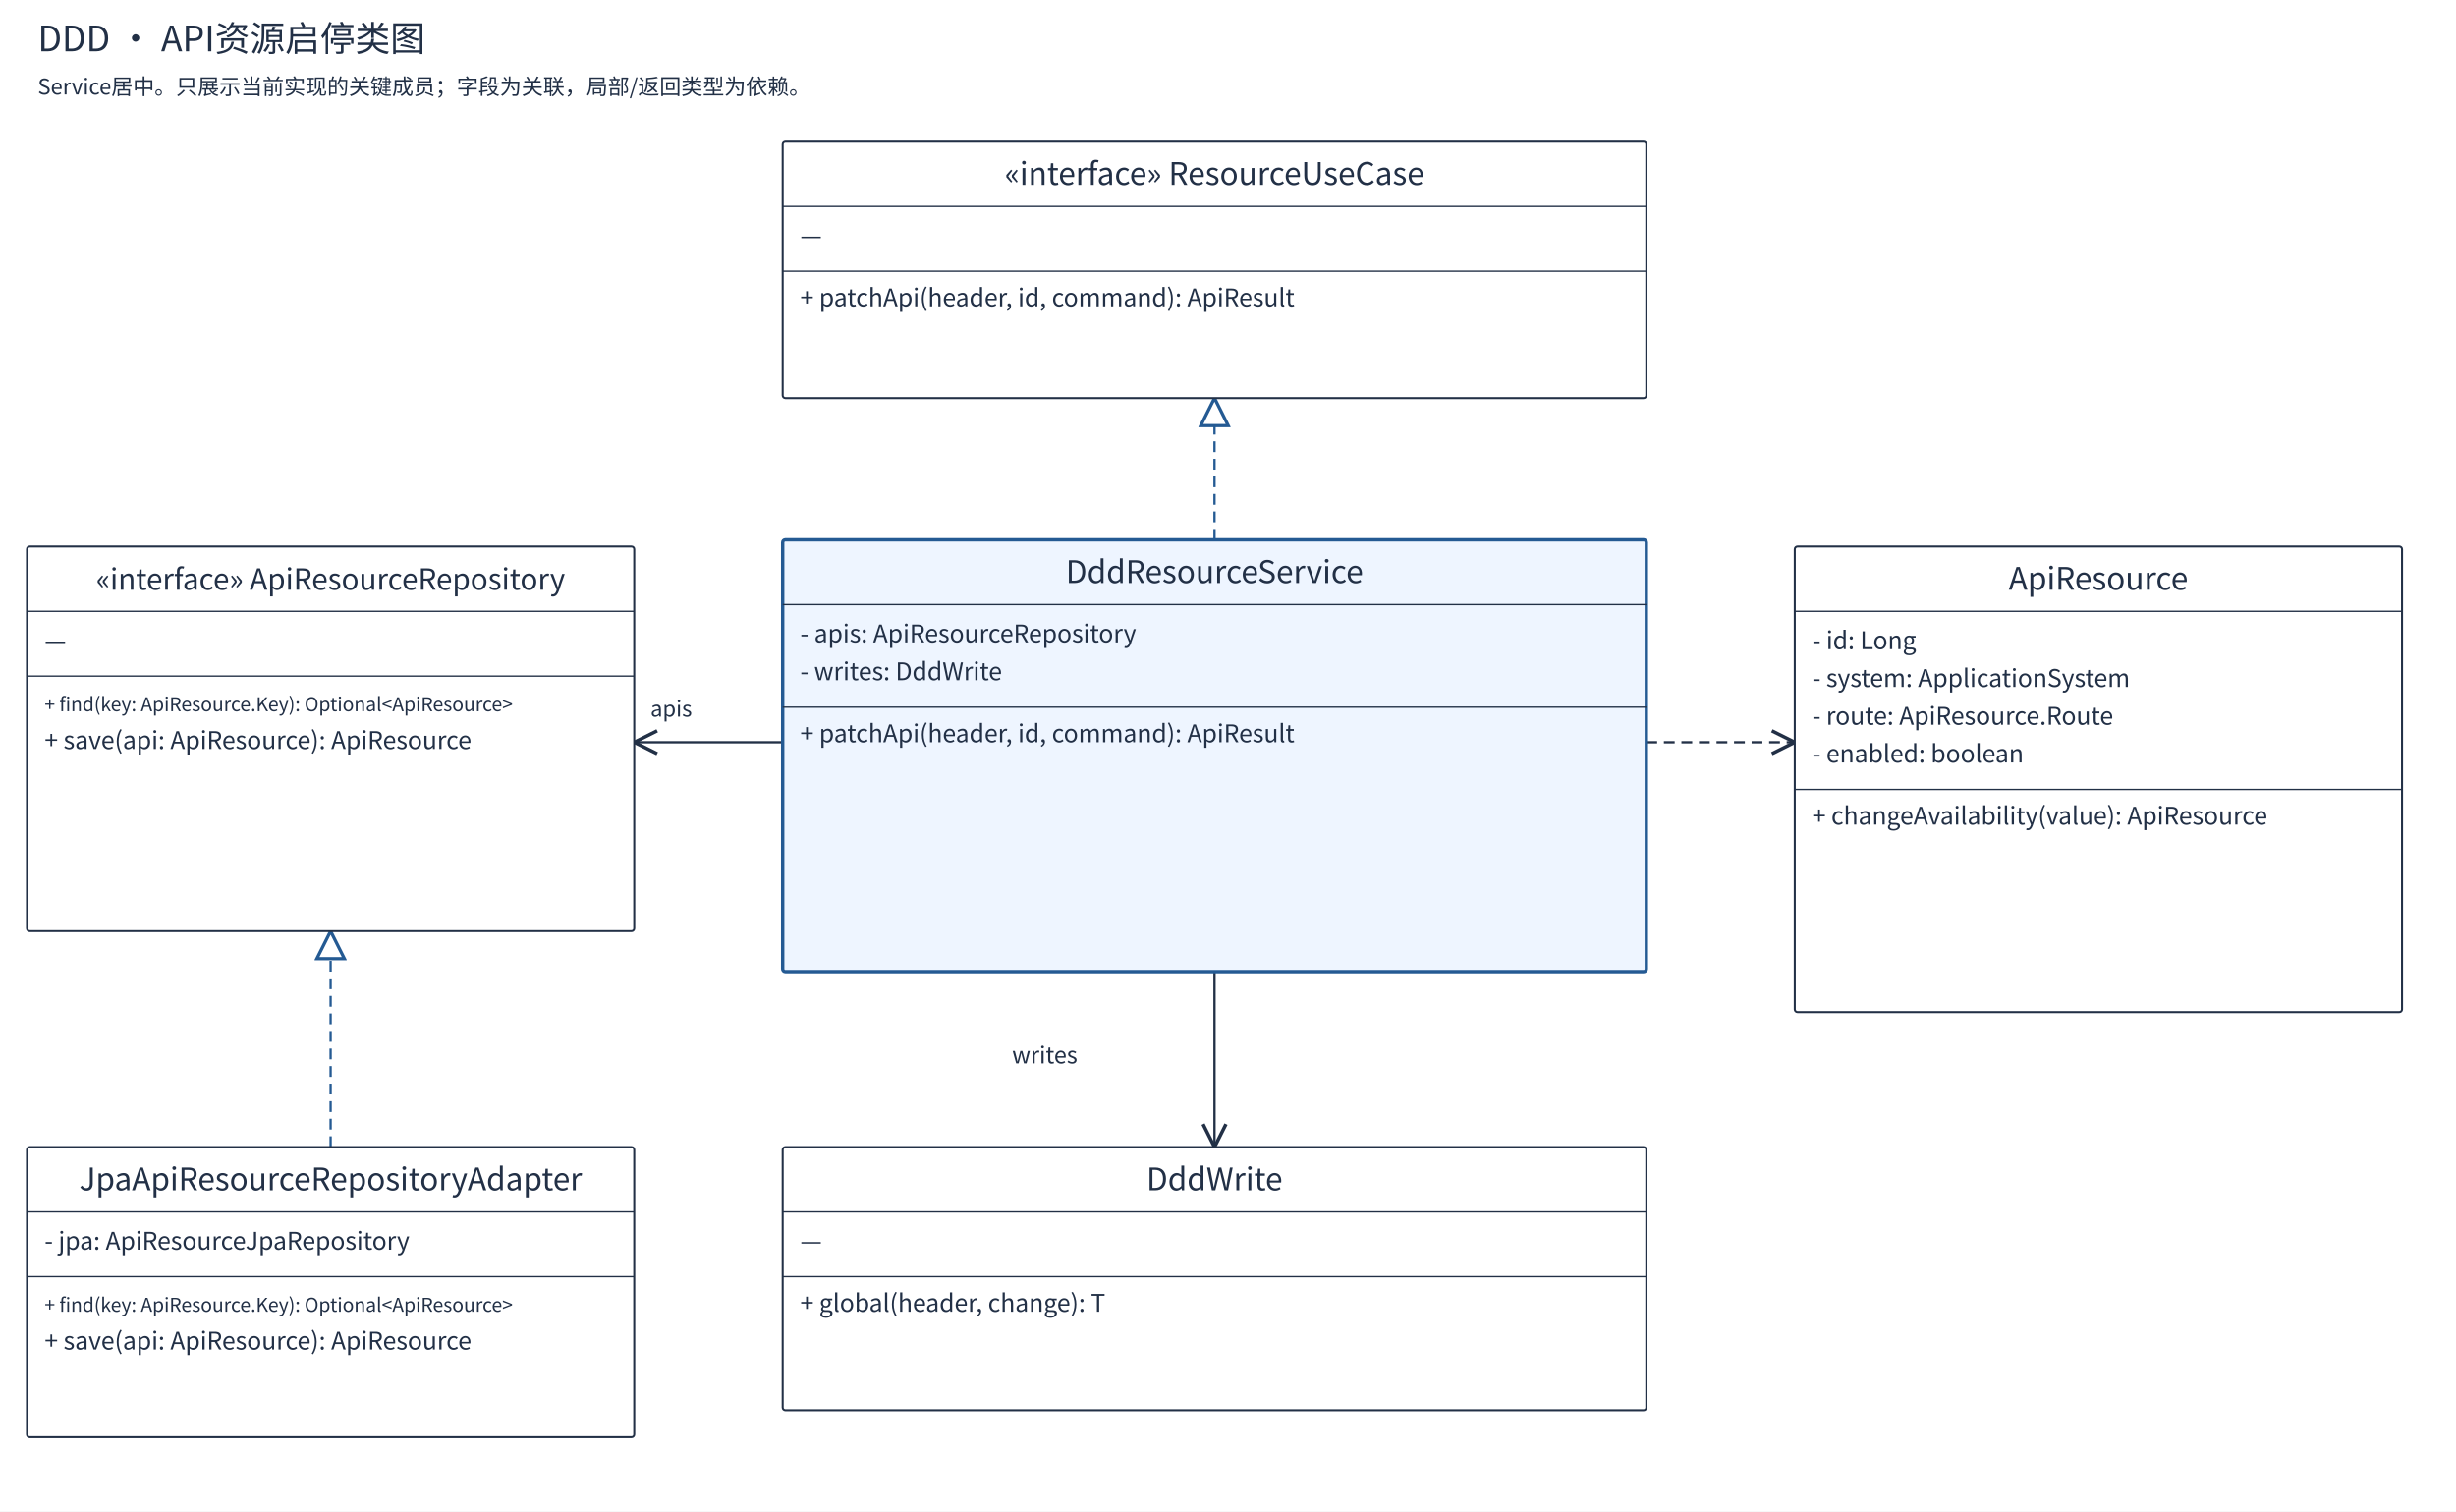
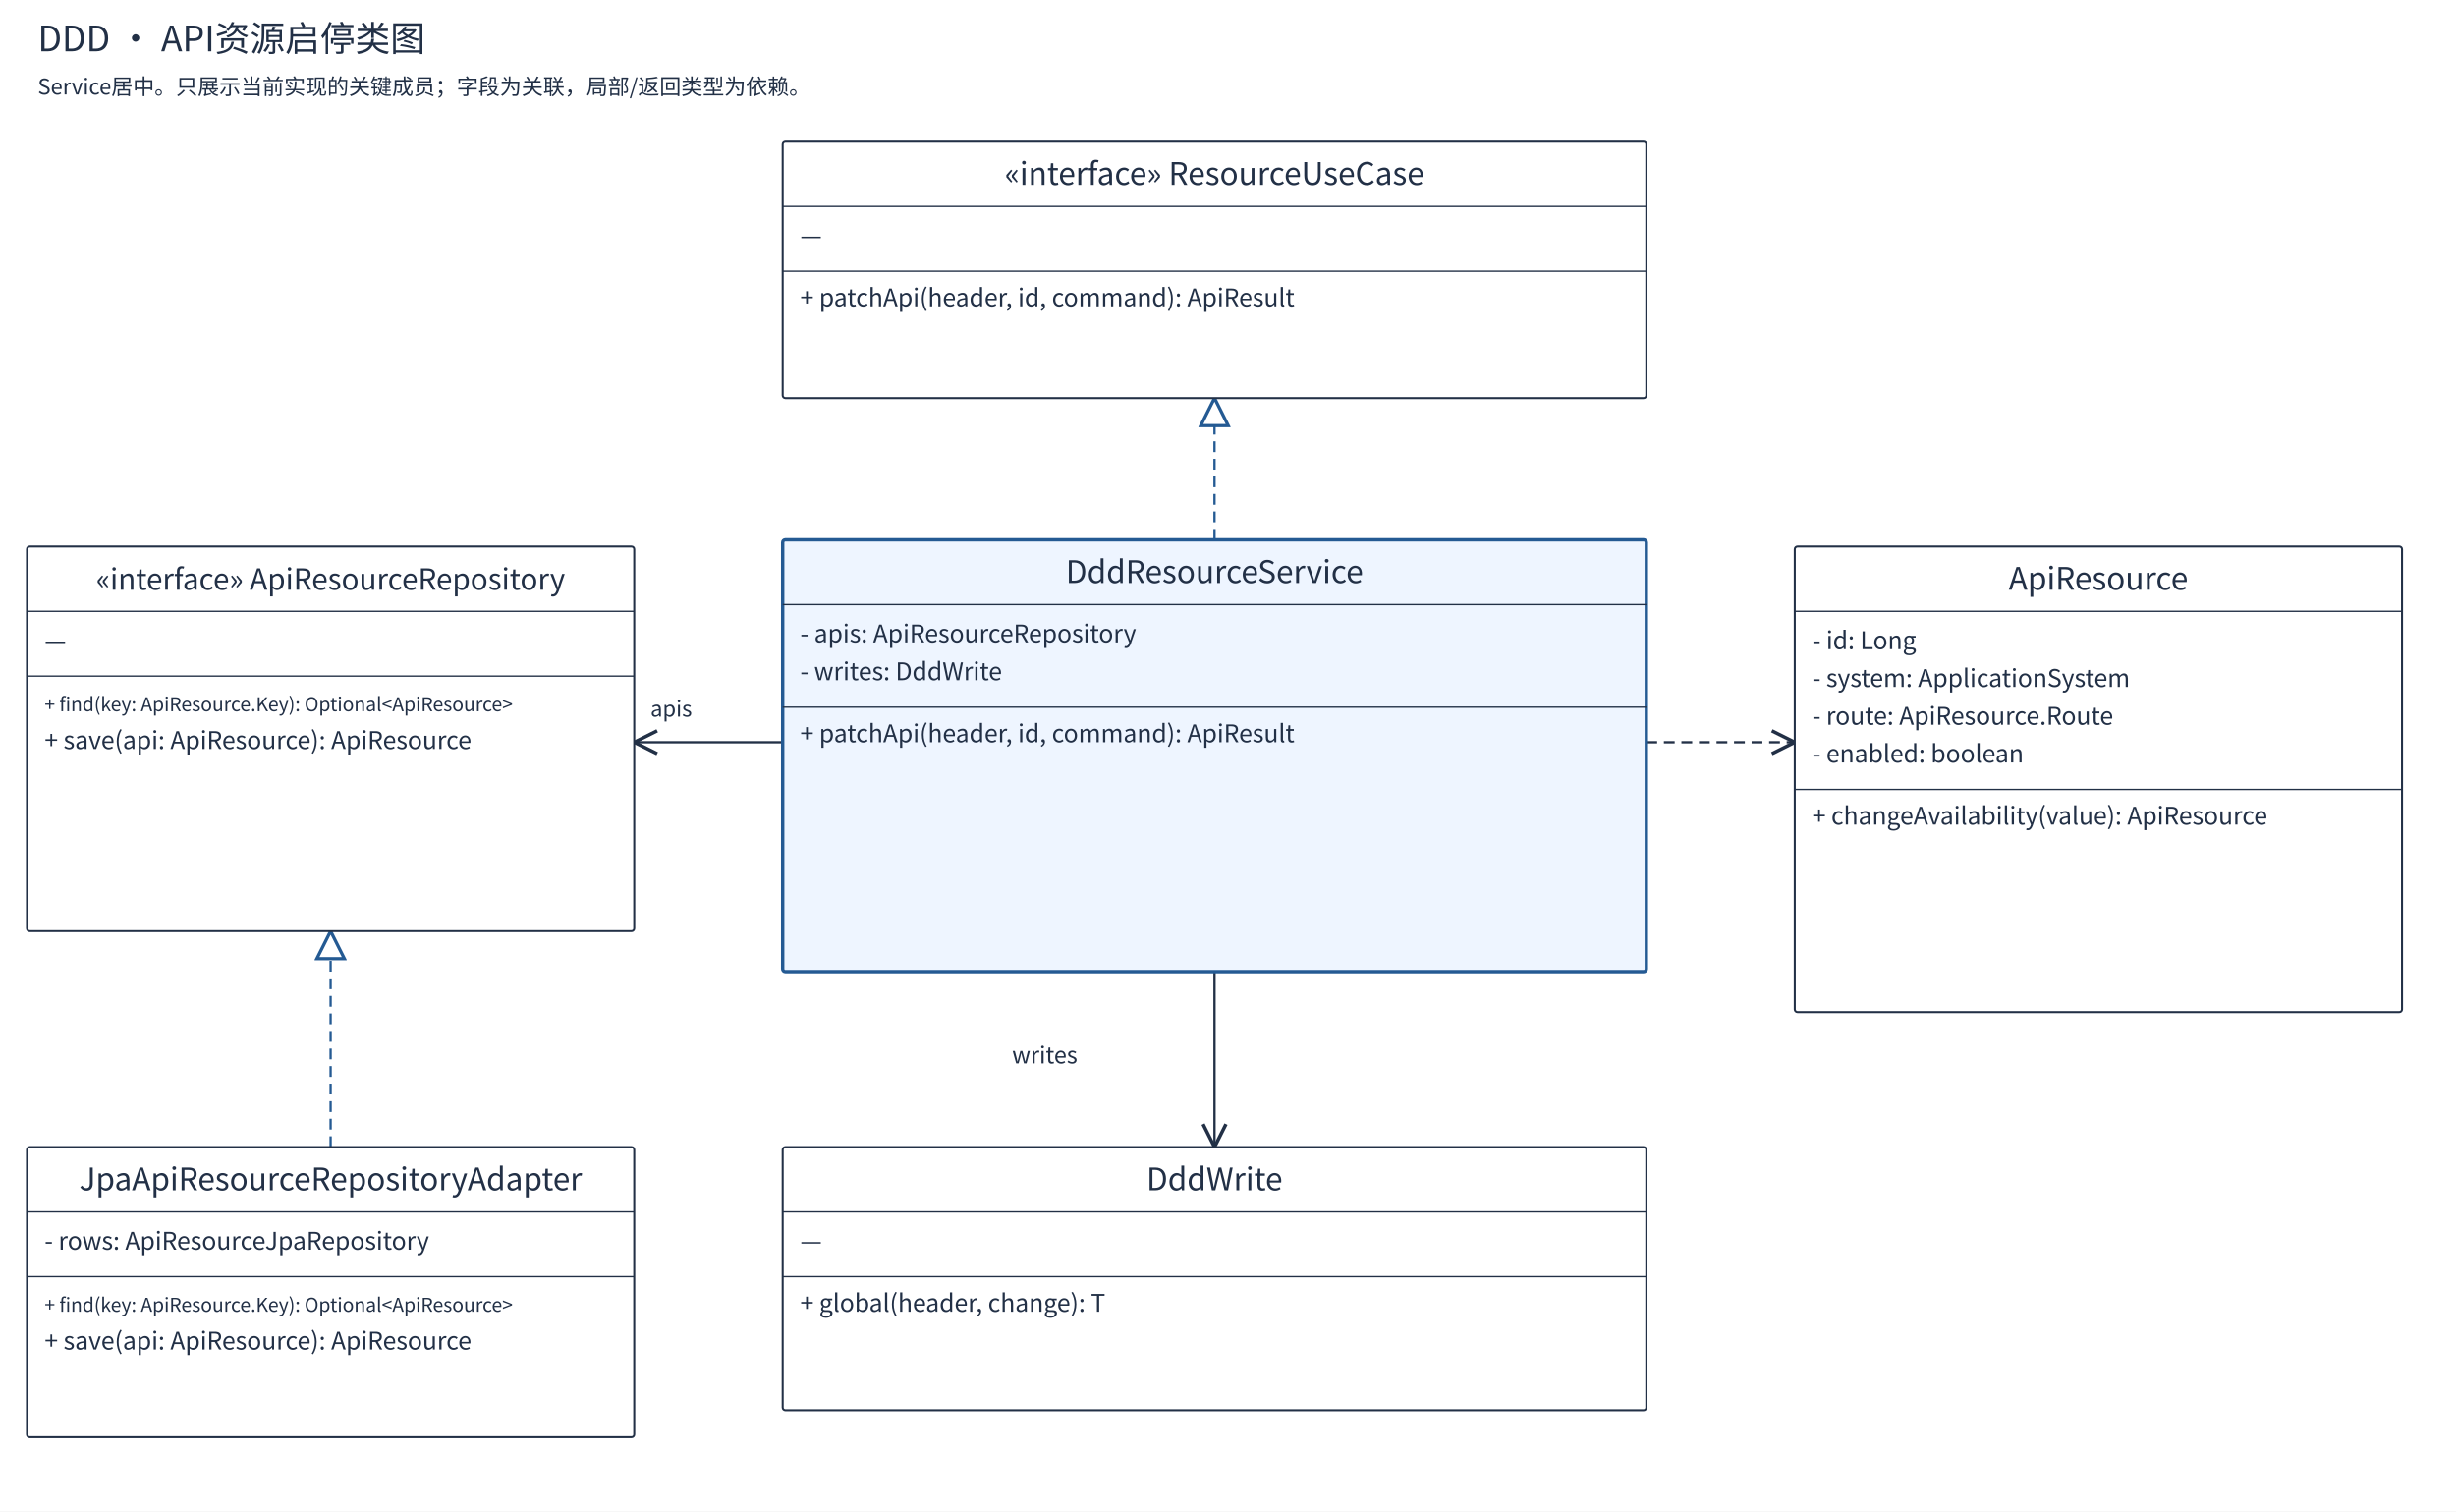
<svg xmlns="http://www.w3.org/2000/svg" width="1820" height="1120" viewBox="0 0 1820 1120">
  <defs>
    <marker id="open" markerWidth="12" markerHeight="12" refX="11" refY="6" orient="auto">
      <path d="M1,1 L11,6 L1,11" fill="none" stroke="#223046" stroke-width="1.5" />
    </marker>
    <marker id="triangle" markerWidth="14" markerHeight="14" refX="13" refY="7" orient="auto">
      <path d="M1,1 L13,7 L1,13 Z" fill="white" stroke="#245a93" stroke-width="1.4" />
    </marker>
    <marker id="filled" markerWidth="12" markerHeight="12" refX="11" refY="6" orient="auto">
      <path d="M1,1 L11,6 L1,11 Z" fill="#223046" />
    </marker>
  </defs>
  <rect width="100%" height="100%" fill="white" />
  <g font-family="Microsoft YaHei,Noto Sans CJK SC,Arial,sans-serif">
    <text x="28" y="38" font-size="26" text-anchor="start" fill="#223046">DDD · API资源启停类图</text>
    <text x="28" y="70" font-size="16" text-anchor="start" fill="#223046">Service居中。只展示当前实现的关键成员；字段为关联，局部/返回类型为依赖。</text>
    <polyline points="900,400 900,295" fill="none" stroke="#245a93" stroke-width="1.7" stroke-dasharray="8 5" marker-end="url(#triangle)" />
    <polyline points="580,550 470,550" fill="none" stroke="#223046" stroke-width="1.7" marker-end="url(#open)" />
    <text x="482" y="531" font-size="16" text-anchor="start" fill="#223046">apis</text>
    <polyline points="1220,550 1330,550" fill="none" stroke="#223046" stroke-width="1.7" stroke-dasharray="8 5" marker-end="url(#open)" />
    <polyline points="900,720 900,850" fill="none" stroke="#223046" stroke-width="1.7" marker-end="url(#open)" />
    <text x="750" y="788" font-size="17" text-anchor="start" fill="#223046">writes</text>
    <polyline points="245,850 245,690" fill="none" stroke="#245a93" stroke-width="1.7" stroke-dasharray="8 5" marker-end="url(#triangle)" />
    <rect x="580" y="400" width="640" height="320" rx="2" fill="#eef5ff" stroke="#245a93" stroke-width="2.5" />
    <path d="M580,448H1220 M580,524H1220" stroke="#223046" />
    <text x="900" y="432" font-size="23" text-anchor="middle" fill="#223046">DddResourceService</text>
    <text x="593" y="476" font-size="18" text-anchor="start" fill="#223046">- apis: ApiResourceRepository</text>
    <text x="593" y="504" font-size="18" text-anchor="start" fill="#223046">- writes: DddWrite</text>
    <text x="593" y="550" font-size="18" text-anchor="start" fill="#223046">+ patchApi(header, id, command): ApiResult</text>
    <rect x="580" y="105" width="640" height="190" rx="2" fill="white" stroke="#223046" stroke-width="1.5" />
    <path d="M580,153H1220 M580,201H1220" stroke="#223046" />
    <text x="900" y="137" font-size="23" text-anchor="middle" fill="#223046">«interface» ResourceUseCase</text>
    <text x="593" y="181" font-size="18" text-anchor="start" fill="#223046">—</text>
    <text x="593" y="227" font-size="18" text-anchor="start" fill="#223046">+ patchApi(header, id, command): ApiResult</text>
    <rect x="20" y="405" width="450" height="285" rx="2" fill="white" stroke="#223046" stroke-width="1.5" />
    <path d="M20,453H470 M20,501H470" stroke="#223046" />
    <text x="245" y="437" font-size="21.572" text-anchor="middle" fill="#223046">«interface» ApiResourceRepository</text>
    <text x="33" y="481" font-size="18" text-anchor="start" fill="#223046">—</text>
    <text x="33" y="527" font-size="14.091" text-anchor="start" fill="#223046">+ find(key: ApiResource.Key): Optional&lt;ApiResource&gt;</text>
    <text x="33" y="555" font-size="18" text-anchor="start" fill="#223046">+ save(api: ApiResource): ApiResource</text>
    <rect x="1330" y="405" width="450" height="345" rx="2" fill="white" stroke="#223046" stroke-width="1.5" />
    <path d="M1330,453H1780 M1330,585H1780" stroke="#223046" />
    <text x="1555" y="437" font-size="23" text-anchor="middle" fill="#223046">ApiResource</text>
    <text x="1343" y="481" font-size="18" text-anchor="start" fill="#223046">- id: Long</text>
    <text x="1343" y="509" font-size="18" text-anchor="start" fill="#223046">- system: ApplicationSystem</text>
    <text x="1343" y="537" font-size="18" text-anchor="start" fill="#223046">- route: ApiResource.Route</text>
    <text x="1343" y="565" font-size="18" text-anchor="start" fill="#223046">- enabled: boolean</text>
    <text x="1343" y="611" font-size="17.966" text-anchor="start" fill="#223046">+ changeAvailability(value): ApiResource</text>
    <rect x="580" y="850" width="640" height="195" rx="2" fill="white" stroke="#223046" stroke-width="1.5" />
    <path d="M580,898H1220 M580,946H1220" stroke="#223046" />
    <text x="900" y="882" font-size="23" text-anchor="middle" fill="#223046">DddWrite</text>
    <text x="593" y="926" font-size="18" text-anchor="start" fill="#223046">—</text>
    <text x="593" y="972" font-size="18" text-anchor="start" fill="#223046">+ global(header, change): T</text>
    <rect x="20" y="850" width="450" height="215" rx="2" fill="white" stroke="#223046" stroke-width="1.5" />
    <path d="M20,898H470 M20,946H470" stroke="#223046" />
    <text x="245" y="882" font-size="22.963" text-anchor="middle" fill="#223046">JpaApiResourceRepositoryAdapter</text>
-     <text x="33" y="926" font-size="18" text-anchor="start" fill="#223046">- jpa: ApiResourceJpaRepository</text>
+     <text x="33" y="926" font-size="18" text-anchor="start" fill="#223046">- rows: ApiResourceJpaRepository</text>
    <text x="33" y="972" font-size="14.091" text-anchor="start" fill="#223046">+ find(key: ApiResource.Key): Optional&lt;ApiResource&gt;</text>
    <text x="33" y="1000" font-size="18" text-anchor="start" fill="#223046">+ save(api: ApiResource): ApiResource</text>
  </g>
</svg>
